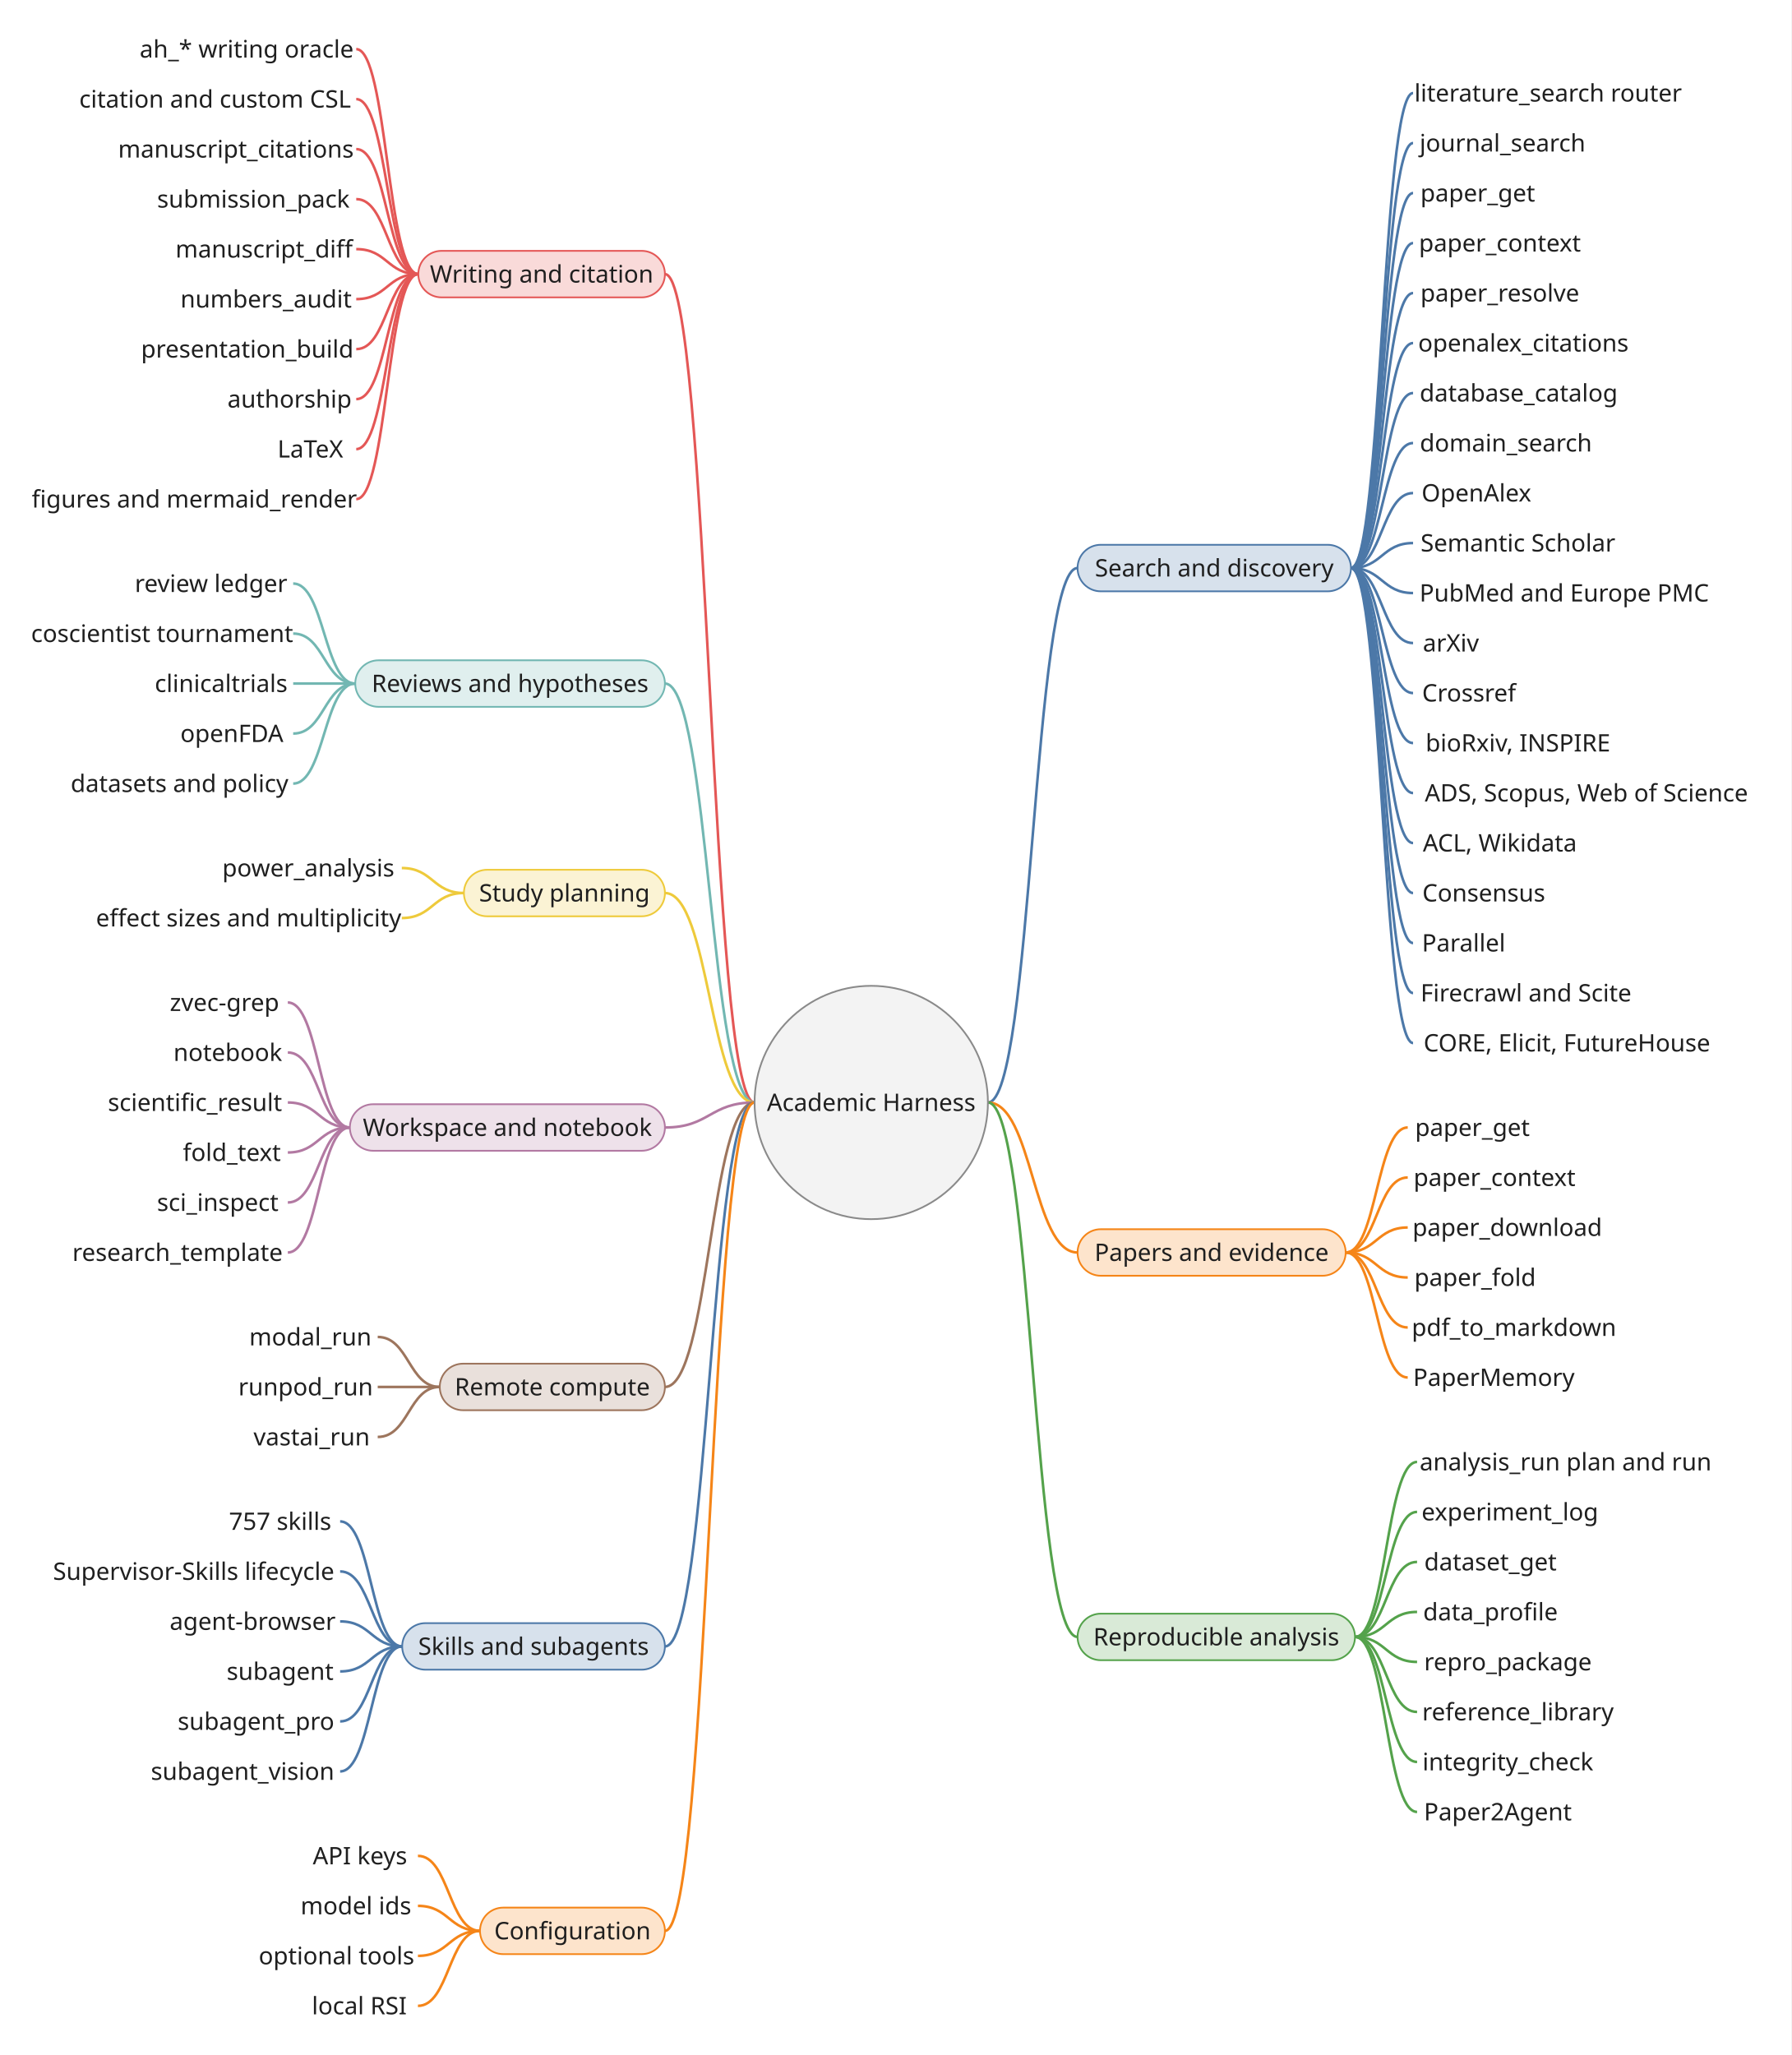
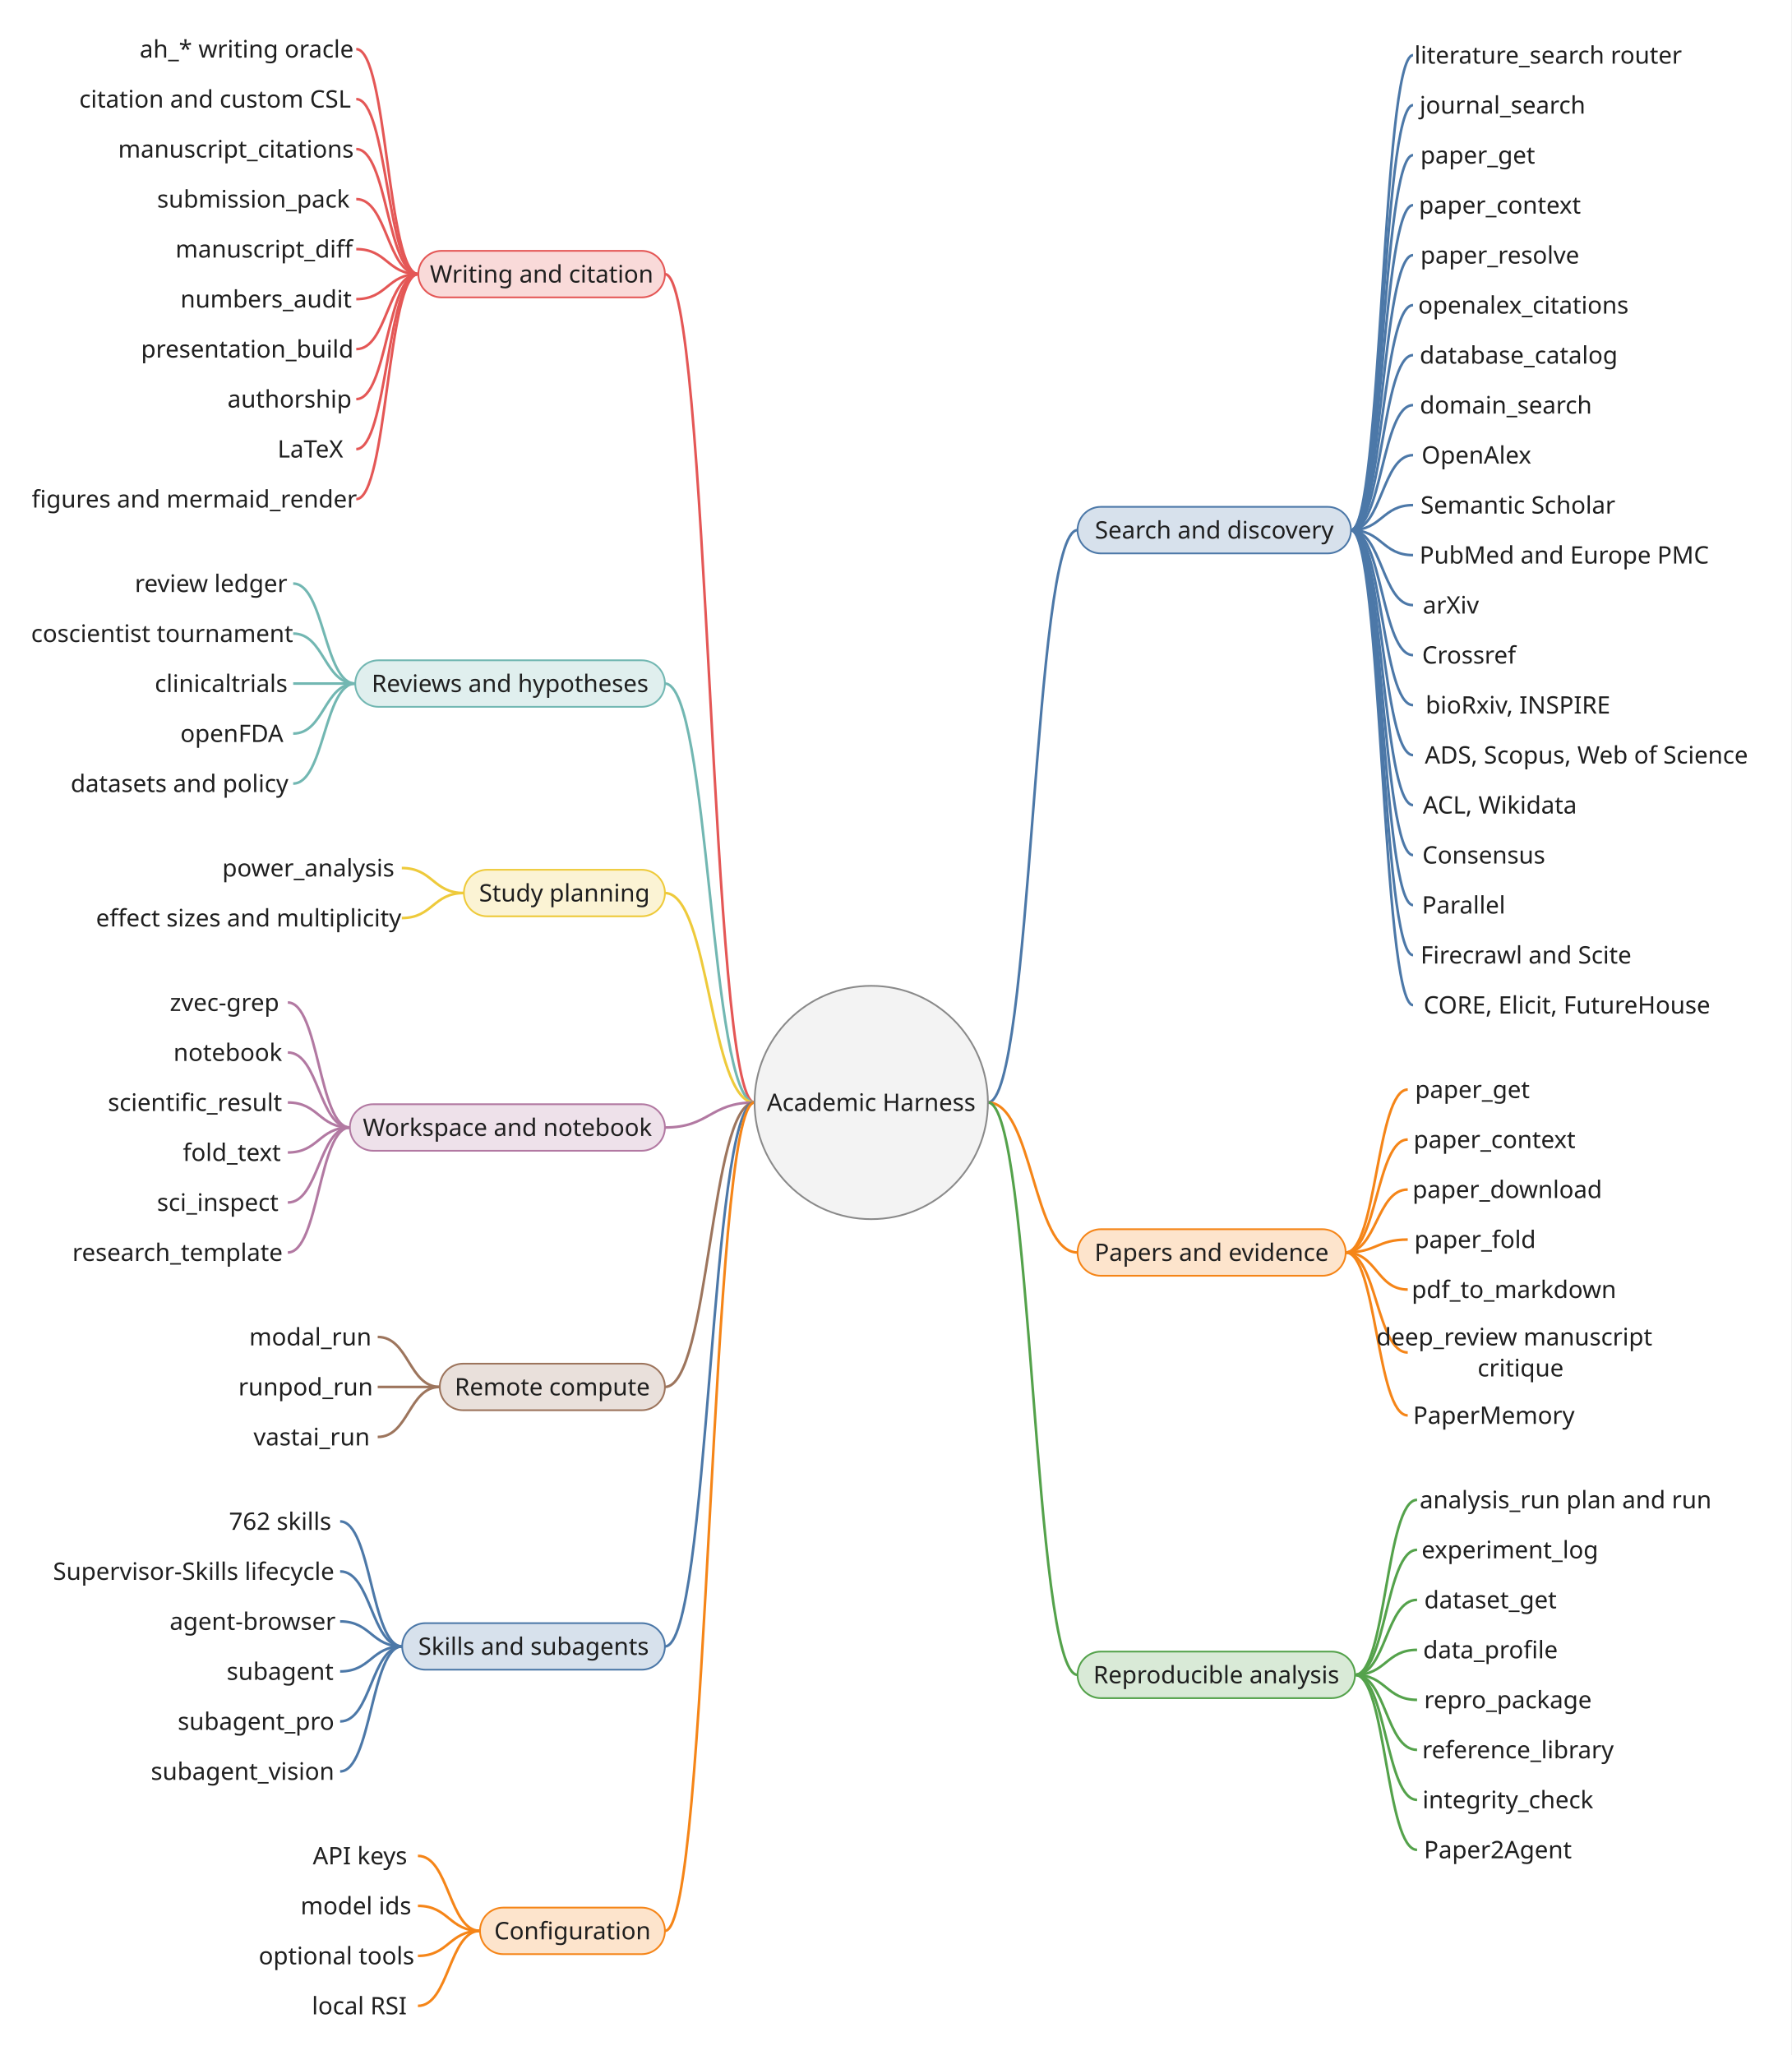
<svg xmlns="http://www.w3.org/2000/svg" class="pele pele-mindmap" viewBox="0 0 1039 1192" width="1039" height="1192" style="max-width:100%;height:auto;--_bg:#fff;--_fg:#1f1f1f;--_m:#6e6e6e;--_l:#1f1f1f;--_s:#f3f3f3;--_a:#e6e6e6;--_b:#8a8a8a;--_c:#5b7bd5;color:#1f1f1f;--_fm:monospace;font:14px sans-serif;letter-spacing:normal;word-spacing:normal;text-transform:none;direction:ltr;font-family:sans-serif" fill="#1f1f1f" role="graphics-document document" aria-roledescription="mindmap">
  <rect width="100%" height="100%" fill="#ffffff" />
  <g transform="translate(505.35,639.5)">
    <g class="pele-branch pele-section-0">
      <g class="pele-edges" fill="none" stroke="#4c78a8" stroke-width="1.5">
-         <path class="pele-edge" d="M67.67,0C93.67,0 93.67,-310 119.67,-310" />
-         <path class="pele-edge" d="M278.28,-310C296.28,-310 296.28,-585.5 314.28,-585.5" />
-         <path class="pele-edge" d="M278.28,-310C296.28,-310 296.28,-556.5 314.28,-556.5" />
-         <path class="pele-edge" d="M278.28,-310C296.28,-310 296.28,-527.5 314.28,-527.5" />
-         <path class="pele-edge" d="M278.28,-310C296.28,-310 296.28,-498.5 314.28,-498.5" />
-         <path class="pele-edge" d="M278.28,-310C296.28,-310 296.28,-469.5 314.28,-469.5" />
-         <path class="pele-edge" d="M278.28,-310C296.28,-310 296.28,-440.5 314.28,-440.5" />
-         <path class="pele-edge" d="M278.28,-310C296.28,-310 296.28,-411.5 314.28,-411.5" />
-         <path class="pele-edge" d="M278.28,-310C296.28,-310 296.28,-382.5 314.28,-382.5" />
-         <path class="pele-edge" d="M278.28,-310C296.28,-310 296.28,-353.5 314.28,-353.5" />
-         <path class="pele-edge" d="M278.28,-310C296.28,-310 296.28,-324.5 314.28,-324.5" />
-         <path class="pele-edge" d="M278.28,-310C296.28,-310 296.28,-295.5 314.28,-295.5" />
-         <path class="pele-edge" d="M278.28,-310C296.28,-310 296.28,-266.5 314.28,-266.5" />
-         <path class="pele-edge" d="M278.28,-310C296.28,-310 296.28,-237.5 314.28,-237.5" />
-         <path class="pele-edge" d="M278.28,-310C296.28,-310 296.28,-208.5 314.28,-208.5" />
-         <path class="pele-edge" d="M278.28,-310C296.28,-310 296.28,-179.5 314.28,-179.5" />
-         <path class="pele-edge" d="M278.28,-310C296.28,-310 296.28,-150.5 314.28,-150.5" />
-         <path class="pele-edge" d="M278.28,-310C296.28,-310 296.28,-121.5 314.28,-121.5" />
-         <path class="pele-edge" d="M278.28,-310C296.28,-310 296.28,-92.5 314.28,-92.5" />
-         <path class="pele-edge" d="M278.28,-310C296.28,-310 296.28,-63.5 314.28,-63.5" />
-         <path class="pele-edge" d="M278.28,-310C296.28,-310 296.28,-34.5 314.28,-34.5" />
-       </g>
-       <g class="pele-node pele-shape-branch" data-id="Search and discovery" transform="translate(198.97,-310)">
+         <path class="pele-edge" d="M67.67,0C93.67,0 93.67,-332 119.67,-332" />
+         <path class="pele-edge" d="M278.28,-332C296.28,-332 296.28,-607.5 314.28,-607.5" />
+         <path class="pele-edge" d="M278.28,-332C296.28,-332 296.28,-578.5 314.28,-578.5" />
+         <path class="pele-edge" d="M278.28,-332C296.28,-332 296.28,-549.5 314.28,-549.5" />
+         <path class="pele-edge" d="M278.28,-332C296.28,-332 296.28,-520.5 314.28,-520.5" />
+         <path class="pele-edge" d="M278.28,-332C296.28,-332 296.28,-491.5 314.28,-491.5" />
+         <path class="pele-edge" d="M278.28,-332C296.28,-332 296.28,-462.5 314.28,-462.5" />
+         <path class="pele-edge" d="M278.28,-332C296.28,-332 296.28,-433.5 314.28,-433.5" />
+         <path class="pele-edge" d="M278.28,-332C296.28,-332 296.28,-404.5 314.28,-404.5" />
+         <path class="pele-edge" d="M278.28,-332C296.28,-332 296.28,-375.5 314.28,-375.5" />
+         <path class="pele-edge" d="M278.28,-332C296.28,-332 296.28,-346.5 314.28,-346.5" />
+         <path class="pele-edge" d="M278.28,-332C296.28,-332 296.28,-317.5 314.28,-317.5" />
+         <path class="pele-edge" d="M278.28,-332C296.28,-332 296.28,-288.5 314.28,-288.5" />
+         <path class="pele-edge" d="M278.28,-332C296.28,-332 296.28,-259.5 314.28,-259.5" />
+         <path class="pele-edge" d="M278.28,-332C296.28,-332 296.28,-230.5 314.28,-230.5" />
+         <path class="pele-edge" d="M278.28,-332C296.28,-332 296.28,-201.5 314.28,-201.5" />
+         <path class="pele-edge" d="M278.28,-332C296.28,-332 296.28,-172.5 314.28,-172.5" />
+         <path class="pele-edge" d="M278.28,-332C296.28,-332 296.28,-143.5 314.28,-143.5" />
+         <path class="pele-edge" d="M278.28,-332C296.28,-332 296.28,-114.5 314.28,-114.5" />
+         <path class="pele-edge" d="M278.28,-332C296.28,-332 296.28,-85.5 314.28,-85.5" />
+         <path class="pele-edge" d="M278.28,-332C296.28,-332 296.28,-56.5 314.28,-56.5" />
+       </g>
+       <g class="pele-node pele-shape-branch" data-id="Search and discovery" transform="translate(198.97,-332)">
        <rect x="-79.31" y="-13.5" width="158.61" height="27" rx="13.5" fill="#4c78a8" fill-opacity="0.22" stroke="#4c78a8" />
        <text class="pele-label" x="0" y="4.9" text-anchor="middle">Search and discovery</text>
      </g>
-       <g class="pele-node pele-shape-text" data-id="literature_search router" transform="translate(392.64,-585.5)">
+       <g class="pele-node pele-shape-text" data-id="literature_search router" transform="translate(392.64,-607.5)">
        <text class="pele-label" x="0" y="4.9" text-anchor="middle">literature_search router</text>
      </g>
-       <g class="pele-node pele-shape-text" data-id="journal_search" transform="translate(366.18,-556.5)">
+       <g class="pele-node pele-shape-text" data-id="journal_search" transform="translate(366.18,-578.5)">
        <text class="pele-label" x="0" y="4.9" text-anchor="middle">journal_search</text>
      </g>
-       <g class="pele-node pele-shape-text" data-id="paper_get" transform="translate(351.8,-527.5)">
+       <g class="pele-node pele-shape-text" data-id="paper_get" transform="translate(351.8,-549.5)">
        <text class="pele-label" x="0" y="4.9" text-anchor="middle">paper_get</text>
      </g>
-       <g class="pele-node pele-shape-text" data-id="paper_context" transform="translate(364.64,-498.5)">
+       <g class="pele-node pele-shape-text" data-id="paper_context" transform="translate(364.64,-520.5)">
        <text class="pele-label" x="0" y="4.9" text-anchor="middle">paper_context</text>
      </g>
-       <g class="pele-node pele-shape-text" data-id="paper_resolve" transform="translate(364.63,-469.5)">
+       <g class="pele-node pele-shape-text" data-id="paper_resolve" transform="translate(364.63,-491.5)">
        <text class="pele-label" x="0" y="4.9" text-anchor="middle">paper_resolve</text>
      </g>
-       <g class="pele-node pele-shape-text" data-id="openalex_citations" transform="translate(378.25,-440.5)">
+       <g class="pele-node pele-shape-text" data-id="openalex_citations" transform="translate(378.25,-462.5)">
        <text class="pele-label" x="0" y="4.9" text-anchor="middle">openalex_citations</text>
      </g>
-       <g class="pele-node pele-shape-text" data-id="database_catalog" transform="translate(375.54,-411.5)">
+       <g class="pele-node pele-shape-text" data-id="database_catalog" transform="translate(375.54,-433.5)">
        <text class="pele-label" x="0" y="4.9" text-anchor="middle">database_catalog</text>
      </g>
-       <g class="pele-node pele-shape-text" data-id="domain_search" transform="translate(368.13,-382.5)">
+       <g class="pele-node pele-shape-text" data-id="domain_search" transform="translate(368.13,-404.5)">
        <text class="pele-label" x="0" y="4.9" text-anchor="middle">domain_search</text>
      </g>
-       <g class="pele-node pele-shape-text" data-id="OpenAlex" transform="translate(351.02,-353.5)">
+       <g class="pele-node pele-shape-text" data-id="OpenAlex" transform="translate(351.02,-375.5)">
        <text class="pele-label" x="0" y="4.9" text-anchor="middle">OpenAlex</text>
      </g>
-       <g class="pele-node pele-shape-text" data-id="Semantic Scholar" transform="translate(375.13,-324.5)">
+       <g class="pele-node pele-shape-text" data-id="Semantic Scholar" transform="translate(375.13,-346.5)">
        <text class="pele-label" x="0" y="4.9" text-anchor="middle">Semantic Scholar</text>
      </g>
-       <g class="pele-node pele-shape-text" data-id="PubMed and Europe PMC" transform="translate(401.98,-295.5)">
+       <g class="pele-node pele-shape-text" data-id="PubMed and Europe PMC" transform="translate(401.98,-317.5)">
        <text class="pele-label" x="0" y="4.9" text-anchor="middle">PubMed and Europe PMC</text>
      </g>
-       <g class="pele-node pele-shape-text" data-id="arXiv" transform="translate(336.22,-266.5)">
+       <g class="pele-node pele-shape-text" data-id="arXiv" transform="translate(336.22,-288.5)">
        <text class="pele-label" x="0" y="4.9" text-anchor="middle">arXiv</text>
      </g>
-       <g class="pele-node pele-shape-text" data-id="Crossref" transform="translate(346.72,-237.5)">
+       <g class="pele-node pele-shape-text" data-id="Crossref" transform="translate(346.72,-259.5)">
        <text class="pele-label" x="0" y="4.9" text-anchor="middle">Crossref</text>
      </g>
-       <g class="pele-node pele-shape-text" data-id="bioRxiv, INSPIRE" transform="translate(375.12,-208.5)">
+       <g class="pele-node pele-shape-text" data-id="bioRxiv, INSPIRE" transform="translate(375.12,-230.5)">
        <text class="pele-label" x="0" y="4.9" text-anchor="middle">bioRxiv, INSPIRE</text>
      </g>
-       <g class="pele-node pele-shape-text" data-id="ADS, Scopus, Web of Science" transform="translate(414.82,-179.5)">
+       <g class="pele-node pele-shape-text" data-id="ADS, Scopus, Web of Science" transform="translate(414.82,-201.5)">
        <text class="pele-label" x="0" y="4.9" text-anchor="middle">ADS, Scopus, Web of Science</text>
      </g>
-       <g class="pele-node pele-shape-text" data-id="ACL, Wikidata" transform="translate(364.62,-150.5)">
+       <g class="pele-node pele-shape-text" data-id="ACL, Wikidata" transform="translate(364.62,-172.5)">
        <text class="pele-label" x="0" y="4.9" text-anchor="middle">ACL, Wikidata</text>
      </g>
-       <g class="pele-node pele-shape-text" data-id="Consensus" transform="translate(355.29,-121.5)">
+       <g class="pele-node pele-shape-text" data-id="Consensus" transform="translate(355.29,-143.5)">
        <text class="pele-label" x="0" y="4.9" text-anchor="middle">Consensus</text>
      </g>
-       <g class="pele-node pele-shape-text" data-id="Parallel" transform="translate(343.62,-92.5)">
+       <g class="pele-node pele-shape-text" data-id="Parallel" transform="translate(343.62,-114.5)">
        <text class="pele-label" x="0" y="4.9" text-anchor="middle">Parallel</text>
      </g>
-       <g class="pele-node pele-shape-text" data-id="Firecrawl and Scite" transform="translate(379.79,-63.5)">
+       <g class="pele-node pele-shape-text" data-id="Firecrawl and Scite" transform="translate(379.79,-85.5)">
        <text class="pele-label" x="0" y="4.9" text-anchor="middle">Firecrawl and Scite</text>
      </g>
-       <g class="pele-node pele-shape-text" data-id="CORE, Elicit, FutureHouse" transform="translate(403.52,-34.5)">
+       <g class="pele-node pele-shape-text" data-id="CORE, Elicit, FutureHouse" transform="translate(403.52,-56.5)">
        <text class="pele-label" x="0" y="4.9" text-anchor="middle">CORE, Elicit, FutureHouse</text>
      </g>
    </g>
    <g class="pele-branch pele-section-1">
      <g class="pele-edges" fill="none" stroke="#f58518" stroke-width="1.5">
        <path class="pele-edge" d="M67.67,0C93.67,0 93.67,87 119.67,87" />
-         <path class="pele-edge" d="M275.18,87C293.18,87 293.18,14.5 311.18,14.5" />
-         <path class="pele-edge" d="M275.18,87C293.18,87 293.18,43.5 311.18,43.5" />
-         <path class="pele-edge" d="M275.18,87C293.18,87 293.18,72.5 311.18,72.5" />
-         <path class="pele-edge" d="M275.18,87C293.18,87 293.18,101.5 311.18,101.5" />
-         <path class="pele-edge" d="M275.18,87C293.18,87 293.18,130.5 311.18,130.5" />
-         <path class="pele-edge" d="M275.18,87C293.18,87 293.18,159.5 311.18,159.5" />
+         <path class="pele-edge" d="M275.18,87C293.18,87 293.18,-7.5 311.18,-7.5" />
+         <path class="pele-edge" d="M275.18,87C293.18,87 293.18,21.5 311.18,21.5" />
+         <path class="pele-edge" d="M275.18,87C293.18,87 293.18,50.5 311.18,50.5" />
+         <path class="pele-edge" d="M275.18,87C293.18,87 293.18,79.5 311.18,79.5" />
+         <path class="pele-edge" d="M275.18,87C293.18,87 293.18,108.5 311.18,108.5" />
+         <path class="pele-edge" d="M275.18,87C293.18,87 293.18,145 311.18,145" />
+         <path class="pele-edge" d="M275.18,87C293.18,87 293.18,181.5 311.18,181.5" />
      </g>
      <g class="pele-node pele-shape-branch" data-id="Papers and evidence" transform="translate(197.43,87)">
        <rect x="-77.76" y="-13.5" width="155.52" height="27" rx="13.5" fill="#f58518" fill-opacity="0.22" stroke="#f58518" />
        <text class="pele-label" x="0" y="4.9" text-anchor="middle">Papers and evidence</text>
      </g>
-       <g class="pele-node pele-shape-text" data-id="paper_get" transform="translate(348.71,14.5)">
+       <g class="pele-node pele-shape-text" data-id="paper_get" transform="translate(348.71,-7.5)">
        <text class="pele-label" x="0" y="4.9" text-anchor="middle">paper_get</text>
      </g>
-       <g class="pele-node pele-shape-text" data-id="paper_context" transform="translate(361.54,43.5)">
+       <g class="pele-node pele-shape-text" data-id="paper_context" transform="translate(361.54,21.5)">
        <text class="pele-label" x="0" y="4.9" text-anchor="middle">paper_context</text>
      </g>
-       <g class="pele-node pele-shape-text" data-id="paper_download" transform="translate(368.94,72.5)">
+       <g class="pele-node pele-shape-text" data-id="paper_download" transform="translate(368.94,50.5)">
        <text class="pele-label" x="0" y="4.9" text-anchor="middle">paper_download</text>
      </g>
-       <g class="pele-node pele-shape-text" data-id="paper_fold" transform="translate(350.26,101.5)">
+       <g class="pele-node pele-shape-text" data-id="paper_fold" transform="translate(350.26,79.5)">
        <text class="pele-label" x="0" y="4.9" text-anchor="middle">paper_fold</text>
      </g>
-       <g class="pele-node pele-shape-text" data-id="pdf_to_markdown" transform="translate(372.82,130.5)">
+       <g class="pele-node pele-shape-text" data-id="pdf_to_markdown" transform="translate(372.82,108.5)">
        <text class="pele-label" x="0" y="4.9" text-anchor="middle">pdf_to_markdown</text>
      </g>
-       <g class="pele-node pele-shape-text" data-id="PaperMemory" transform="translate(361.14,159.5)">
+       <g class="pele-node pele-shape-text" data-id="deep_review manuscript critique" transform="translate(393.04,145)">
+         <text class="pele-label" text-anchor="middle" xml:space="preserve">
+           <tspan x="0" y="-4.1">deep_review manuscript</tspan>
+           <tspan x="0" y="13.9">critique</tspan>
+         </text>
+       </g>
+       <g class="pele-node pele-shape-text" data-id="PaperMemory" transform="translate(361.14,181.5)">
        <text class="pele-label" x="0" y="4.9" text-anchor="middle">PaperMemory</text>
      </g>
    </g>
    <g class="pele-branch pele-section-2">
      <g class="pele-edges" fill="none" stroke="#54a24b" stroke-width="1.5">
-         <path class="pele-edge" d="M67.67,0C93.67,0 93.67,310 119.67,310" />
-         <path class="pele-edge" d="M280.6,310C298.6,310 298.6,208.5 316.6,208.5" />
-         <path class="pele-edge" d="M280.6,310C298.6,310 298.6,237.5 316.6,237.5" />
-         <path class="pele-edge" d="M280.6,310C298.6,310 298.6,266.5 316.6,266.5" />
-         <path class="pele-edge" d="M280.6,310C298.6,310 298.6,295.5 316.6,295.5" />
-         <path class="pele-edge" d="M280.6,310C298.6,310 298.6,324.5 316.6,324.5" />
-         <path class="pele-edge" d="M280.6,310C298.6,310 298.6,353.5 316.6,353.5" />
-         <path class="pele-edge" d="M280.6,310C298.6,310 298.6,382.5 316.6,382.5" />
-         <path class="pele-edge" d="M280.6,310C298.6,310 298.6,411.5 316.6,411.5" />
-       </g>
-       <g class="pele-node pele-shape-branch" data-id="Reproducible analysis" transform="translate(200.14,310)">
+         <path class="pele-edge" d="M67.67,0C93.67,0 93.67,332 119.67,332" />
+         <path class="pele-edge" d="M280.6,332C298.6,332 298.6,230.5 316.6,230.5" />
+         <path class="pele-edge" d="M280.6,332C298.6,332 298.6,259.5 316.6,259.5" />
+         <path class="pele-edge" d="M280.6,332C298.6,332 298.6,288.5 316.6,288.5" />
+         <path class="pele-edge" d="M280.6,332C298.6,332 298.6,317.5 316.6,317.5" />
+         <path class="pele-edge" d="M280.6,332C298.6,332 298.6,346.5 316.6,346.5" />
+         <path class="pele-edge" d="M280.6,332C298.6,332 298.6,375.5 316.6,375.5" />
+         <path class="pele-edge" d="M280.6,332C298.6,332 298.6,404.5 316.6,404.5" />
+         <path class="pele-edge" d="M280.6,332C298.6,332 298.6,433.5 316.6,433.5" />
+       </g>
+       <g class="pele-node pele-shape-branch" data-id="Reproducible analysis" transform="translate(200.14,332)">
        <rect x="-80.47" y="-13.5" width="160.93" height="27" rx="13.5" fill="#54a24b" fill-opacity="0.22" stroke="#54a24b" />
        <text class="pele-label" x="0" y="4.9" text-anchor="middle">Reproducible analysis</text>
      </g>
-       <g class="pele-node pele-shape-text" data-id="analysis_run plan and run" transform="translate(402.75,208.5)">
+       <g class="pele-node pele-shape-text" data-id="analysis_run plan and run" transform="translate(402.75,230.5)">
        <text class="pele-label" x="0" y="4.9" text-anchor="middle">analysis_run plan and run</text>
      </g>
-       <g class="pele-node pele-shape-text" data-id="experiment_log" transform="translate(370.45,237.5)">
+       <g class="pele-node pele-shape-text" data-id="experiment_log" transform="translate(370.45,259.5)">
        <text class="pele-label" x="0" y="4.9" text-anchor="middle">experiment_log</text>
      </g>
-       <g class="pele-node pele-shape-text" data-id="dataset_get" transform="translate(359.18,266.5)">
+       <g class="pele-node pele-shape-text" data-id="dataset_get" transform="translate(359.18,288.5)">
        <text class="pele-label" x="0" y="4.9" text-anchor="middle">dataset_get</text>
      </g>
-       <g class="pele-node pele-shape-text" data-id="data_profile" transform="translate(359.18,295.5)">
+       <g class="pele-node pele-shape-text" data-id="data_profile" transform="translate(359.18,317.5)">
        <text class="pele-label" x="0" y="4.9" text-anchor="middle">data_profile</text>
      </g>
-       <g class="pele-node pele-shape-text" data-id="repro_package" transform="translate(369.29,324.5)">
+       <g class="pele-node pele-shape-text" data-id="repro_package" transform="translate(369.29,346.5)">
        <text class="pele-label" x="0" y="4.9" text-anchor="middle">repro_package</text>
      </g>
-       <g class="pele-node pele-shape-text" data-id="reference_library" transform="translate(375.12,353.5)">
+       <g class="pele-node pele-shape-text" data-id="reference_library" transform="translate(375.12,375.5)">
        <text class="pele-label" x="0" y="4.9" text-anchor="middle">reference_library</text>
      </g>
-       <g class="pele-node pele-shape-text" data-id="integrity_check" transform="translate(369.29,382.5)">
+       <g class="pele-node pele-shape-text" data-id="integrity_check" transform="translate(369.29,404.5)">
        <text class="pele-label" x="0" y="4.9" text-anchor="middle">integrity_check</text>
      </g>
-       <g class="pele-node pele-shape-text" data-id="Paper2Agent" transform="translate(363.46,411.5)">
+       <g class="pele-node pele-shape-text" data-id="Paper2Agent" transform="translate(363.46,433.5)">
        <text class="pele-label" x="0" y="4.9" text-anchor="middle">Paper2Agent</text>
      </g>
    </g>
    <g class="pele-branch pele-section-3">
      <g class="pele-edges" fill="none" stroke="#e45756" stroke-width="1.5">
        <path class="pele-edge" d="M-67.67,0C-93.67,0 -93.67,-480.5 -119.67,-480.5" />
        <path class="pele-edge" d="M-262.71,-480.5C-280.71,-480.5 -280.71,-611 -298.71,-611" />
        <path class="pele-edge" d="M-262.71,-480.5C-280.71,-480.5 -280.71,-582 -298.71,-582" />
        <path class="pele-edge" d="M-262.71,-480.5C-280.71,-480.5 -280.71,-553 -298.71,-553" />
        <path class="pele-edge" d="M-262.71,-480.5C-280.71,-480.5 -280.71,-524 -298.71,-524" />
        <path class="pele-edge" d="M-262.71,-480.5C-280.71,-480.5 -280.71,-495 -298.71,-495" />
        <path class="pele-edge" d="M-262.71,-480.5C-280.71,-480.5 -280.71,-466 -298.71,-466" />
        <path class="pele-edge" d="M-262.71,-480.5C-280.71,-480.5 -280.71,-437 -298.71,-437" />
        <path class="pele-edge" d="M-262.71,-480.5C-280.71,-480.5 -280.71,-408 -298.71,-408" />
        <path class="pele-edge" d="M-262.71,-480.5C-280.71,-480.5 -280.71,-379 -298.71,-379" />
        <path class="pele-edge" d="M-262.71,-480.5C-280.71,-480.5 -280.71,-350 -298.71,-350" />
      </g>
      <g class="pele-node pele-shape-branch" data-id="Writing and citation" transform="translate(-191.19,-480.5)">
        <rect x="-71.52" y="-13.5" width="143.04" height="27" rx="13.5" fill="#e45756" fill-opacity="0.22" stroke="#e45756" />
        <text class="pele-label" x="0" y="4.9" text-anchor="middle">Writing and citation</text>
      </g>
      <g class="pele-node pele-shape-text" data-id="ah_* writing oracle" transform="translate(-362.29,-611)">
        <text class="pele-label" x="0" y="4.9" text-anchor="middle">ah_* writing oracle</text>
      </g>
      <g class="pele-node pele-shape-text" data-id="citation and custom CSL" transform="translate(-380.58,-582)">
        <text class="pele-label" x="0" y="4.9" text-anchor="middle">citation and custom CSL</text>
      </g>
      <g class="pele-node pele-shape-text" data-id="manuscript_citations" transform="translate(-368.51,-553)">
        <text class="pele-label" x="0" y="4.9" text-anchor="middle">manuscript_citations</text>
      </g>
      <g class="pele-node pele-shape-text" data-id="submission_pack" transform="translate(-358.39,-524)">
        <text class="pele-label" x="0" y="4.9" text-anchor="middle">submission_pack</text>
      </g>
      <g class="pele-node pele-shape-text" data-id="manuscript_diff" transform="translate(-352.17,-495)">
        <text class="pele-label" x="0" y="4.9" text-anchor="middle">manuscript_diff</text>
      </g>
      <g class="pele-node pele-shape-text" data-id="numbers_audit" transform="translate(-351.01,-466)">
        <text class="pele-label" x="0" y="4.9" text-anchor="middle">numbers_audit</text>
      </g>
      <g class="pele-node pele-shape-text" data-id="presentation_build" transform="translate(-361.91,-437)">
        <text class="pele-label" x="0" y="4.9" text-anchor="middle">presentation_build</text>
      </g>
      <g class="pele-node pele-shape-text" data-id="authorship" transform="translate(-337.39,-408)">
        <text class="pele-label" x="0" y="4.9" text-anchor="middle">authorship</text>
      </g>
      <g class="pele-node pele-shape-text" data-id="LaTeX" transform="translate(-325.33,-379)">
        <text class="pele-label" x="0" y="4.9" text-anchor="middle">LaTeX</text>
      </g>
      <g class="pele-node pele-shape-text" data-id="figures and mermaid_render" transform="translate(-392.63,-350)">
        <text class="pele-label" x="0" y="4.9" text-anchor="middle">figures and mermaid_render</text>
      </g>
    </g>
    <g class="pele-branch pele-section-4">
      <g class="pele-edges" fill="none" stroke="#72b7b2" stroke-width="1.5">
        <path class="pele-edge" d="M-67.67,0C-93.67,0 -93.67,-243 -119.67,-243" />
        <path class="pele-edge" d="M-299.29,-243C-317.29,-243 -317.29,-301 -335.29,-301" />
        <path class="pele-edge" d="M-299.29,-243C-317.29,-243 -317.29,-272 -335.29,-272" />
        <path class="pele-edge" d="M-299.29,-243C-317.29,-243 -317.29,-243 -335.29,-243" />
        <path class="pele-edge" d="M-299.29,-243C-317.29,-243 -317.29,-214 -335.29,-214" />
        <path class="pele-edge" d="M-299.29,-243C-317.29,-243 -317.29,-185 -335.29,-185" />
      </g>
      <g class="pele-node pele-shape-branch" data-id="Reviews and hypotheses" transform="translate(-209.48,-243)">
        <rect x="-89.81" y="-13.5" width="179.62" height="27" rx="13.5" fill="#72b7b2" fill-opacity="0.22" stroke="#72b7b2" />
        <text class="pele-label" x="0" y="4.9" text-anchor="middle">Reviews and hypotheses</text>
      </g>
      <g class="pele-node pele-shape-text" data-id="review ledger" transform="translate(-382.91,-301)">
        <text class="pele-label" x="0" y="4.9" text-anchor="middle">review ledger</text>
      </g>
      <g class="pele-node pele-shape-text" data-id="coscientist tournament" transform="translate(-411.32,-272)">
        <text class="pele-label" x="0" y="4.9" text-anchor="middle">coscientist tournament</text>
      </g>
      <g class="pele-node pele-shape-text" data-id="clinicaltrials" transform="translate(-377.07,-243)">
        <text class="pele-label" x="0" y="4.9" text-anchor="middle">clinicaltrials</text>
      </g>
      <g class="pele-node pele-shape-text" data-id="openFDA" transform="translate(-370.86,-214)">
        <text class="pele-label" x="0" y="4.9" text-anchor="middle">openFDA</text>
      </g>
      <g class="pele-node pele-shape-text" data-id="datasets and policy" transform="translate(-401.21,-185)">
        <text class="pele-label" x="0" y="4.9" text-anchor="middle">datasets and policy</text>
      </g>
    </g>
    <g class="pele-branch pele-section-5">
      <g class="pele-edges" fill="none" stroke="#eeca3b" stroke-width="1.5">
        <path class="pele-edge" d="M-67.67,0C-93.67,0 -93.67,-121.5 -119.67,-121.5" />
        <path class="pele-edge" d="M-236.28,-121.5C-254.28,-121.5 -254.28,-136 -272.28,-136" />
        <path class="pele-edge" d="M-236.28,-121.5C-254.28,-121.5 -254.28,-107 -272.28,-107" />
      </g>
      <g class="pele-node pele-shape-branch" data-id="Study planning" transform="translate(-177.97,-121.5)">
        <rect x="-58.3" y="-13.5" width="116.61" height="27" rx="13.5" fill="#eeca3b" fill-opacity="0.22" stroke="#eeca3b" />
        <text class="pele-label" x="0" y="4.9" text-anchor="middle">Study planning</text>
      </g>
      <g class="pele-node pele-shape-text" data-id="power_analysis" transform="translate(-326.52,-136)">
        <text class="pele-label" x="0" y="4.9" text-anchor="middle">power_analysis</text>
      </g>
      <g class="pele-node pele-shape-text" data-id="effect sizes and multiplicity" transform="translate(-361.14,-107)">
        <text class="pele-label" x="0" y="4.9" text-anchor="middle">effect sizes and multiplicity</text>
      </g>
    </g>
    <g class="pele-branch pele-section-6">
      <g class="pele-edges" fill="none" stroke="#b279a2" stroke-width="1.5">
        <path class="pele-edge" d="M-67.67,0C-93.67,0 -93.67,14.5 -119.67,14.5" />
        <path class="pele-edge" d="M-302.41,14.5C-320.41,14.5 -320.41,-58 -338.41,-58" />
        <path class="pele-edge" d="M-302.41,14.5C-320.41,14.5 -320.41,-29 -338.41,-29" />
        <path class="pele-edge" d="M-302.41,14.5C-320.41,14.5 -320.41,0 -338.41,0" />
        <path class="pele-edge" d="M-302.41,14.5C-320.41,14.5 -320.41,29 -338.41,29" />
        <path class="pele-edge" d="M-302.41,14.5C-320.41,14.5 -320.41,58 -338.41,58" />
        <path class="pele-edge" d="M-302.41,14.5C-320.41,14.5 -320.41,87 -338.41,87" />
      </g>
      <g class="pele-node pele-shape-branch" data-id="Workspace and notebook" transform="translate(-211.04,14.5)">
        <rect x="-91.37" y="-13.5" width="182.75" height="27" rx="13.5" fill="#b279a2" fill-opacity="0.22" stroke="#b279a2" />
        <text class="pele-label" x="0" y="4.9" text-anchor="middle">Workspace and notebook</text>
      </g>
      <g class="pele-node pele-shape-text" data-id="zvec-grep" transform="translate(-375.14,-58)">
        <text class="pele-label" x="0" y="4.9" text-anchor="middle">zvec-grep</text>
      </g>
      <g class="pele-node pele-shape-text" data-id="notebook" transform="translate(-373.21,-29)">
        <text class="pele-label" x="0" y="4.9" text-anchor="middle">notebook</text>
      </g>
      <g class="pele-node pele-shape-text" data-id="scientific_result" transform="translate(-392.26,0)">
        <text class="pele-label" x="0" y="4.9" text-anchor="middle">scientific_result</text>
      </g>
      <g class="pele-node pele-shape-text" data-id="fold_text" transform="translate(-370.87,29)">
        <text class="pele-label" x="0" y="4.9" text-anchor="middle">fold_text</text>
      </g>
      <g class="pele-node pele-shape-text" data-id="sci_inspect" transform="translate(-379.04,58)">
        <text class="pele-label" x="0" y="4.9" text-anchor="middle">sci_inspect</text>
      </g>
      <g class="pele-node pele-shape-text" data-id="research_template" transform="translate(-402.38,87)">
        <text class="pele-label" x="0" y="4.9" text-anchor="middle">research_template</text>
      </g>
    </g>
    <g class="pele-branch pele-section-7">
      <g class="pele-edges" fill="none" stroke="#9d755d" stroke-width="1.5">
        <path class="pele-edge" d="M-67.67,0C-93.67,0 -93.67,165 -119.67,165" />
        <path class="pele-edge" d="M-250.26,165C-268.26,165 -268.26,136 -286.26,136" />
        <path class="pele-edge" d="M-250.26,165C-268.26,165 -268.26,165 -286.26,165" />
        <path class="pele-edge" d="M-250.26,165C-268.26,165 -268.26,194 -286.26,194" />
      </g>
      <g class="pele-node pele-shape-branch" data-id="Remote compute" transform="translate(-184.97,165)">
        <rect x="-65.3" y="-13.5" width="130.6" height="27" rx="13.5" fill="#9d755d" fill-opacity="0.22" stroke="#9d755d" />
        <text class="pele-label" x="0" y="4.9" text-anchor="middle">Remote compute</text>
      </g>
      <g class="pele-node pele-shape-text" data-id="modal_run" transform="translate(-325.33,136)">
        <text class="pele-label" x="0" y="4.9" text-anchor="middle">modal_run</text>
      </g>
      <g class="pele-node pele-shape-text" data-id="runpod_run" transform="translate(-328.06,165)">
        <text class="pele-label" x="0" y="4.9" text-anchor="middle">runpod_run</text>
      </g>
      <g class="pele-node pele-shape-text" data-id="vastai_run" transform="translate(-324.56,194)">
        <text class="pele-label" x="0" y="4.9" text-anchor="middle">vastai_run</text>
      </g>
    </g>
    <g class="pele-branch pele-section-8">
      <g class="pele-edges" fill="none" stroke="#4c78a8" stroke-width="1.5">
        <path class="pele-edge" d="M-67.67,0C-93.67,0 -93.67,315.5 -119.67,315.5" />
        <path class="pele-edge" d="M-272.06,315.5C-290.06,315.5 -290.06,243 -308.06,243" />
        <path class="pele-edge" d="M-272.06,315.5C-290.06,315.5 -290.06,272 -308.06,272" />
        <path class="pele-edge" d="M-272.06,315.5C-290.06,315.5 -290.06,301 -308.06,301" />
        <path class="pele-edge" d="M-272.06,315.5C-290.06,315.5 -290.06,330 -308.06,330" />
        <path class="pele-edge" d="M-272.06,315.5C-290.06,315.5 -290.06,359 -308.06,359" />
        <path class="pele-edge" d="M-272.06,315.5C-290.06,315.5 -290.06,388 -308.06,388" />
      </g>
      <g class="pele-node pele-shape-branch" data-id="Skills and subagents" transform="translate(-195.87,315.5)">
        <rect x="-76.2" y="-13.5" width="152.39" height="27" rx="13.5" fill="#4c78a8" fill-opacity="0.22" stroke="#4c78a8" />
        <text class="pele-label" x="0" y="4.9" text-anchor="middle">Skills and subagents</text>
      </g>
-       <g class="pele-node pele-shape-text" data-id="757 skills" transform="translate(-342.85,243)">
-         <text class="pele-label" x="0" y="4.9" text-anchor="middle">757 skills</text>
+       <g class="pele-node pele-shape-text" data-id="762 skills" transform="translate(-342.85,243)">
+         <text class="pele-label" x="0" y="4.9" text-anchor="middle">762 skills</text>
      </g>
      <g class="pele-node pele-shape-text" data-id="Supervisor-Skills lifecycle" transform="translate(-393.02,272)">
        <text class="pele-label" x="0" y="4.9" text-anchor="middle">Supervisor-Skills lifecycle</text>
      </g>
      <g class="pele-node pele-shape-text" data-id="agent-browser" transform="translate(-358.8,301)">
        <text class="pele-label" x="0" y="4.9" text-anchor="middle">agent-browser</text>
      </g>
      <g class="pele-node pele-shape-text" data-id="subagent" transform="translate(-342.86,330)">
        <text class="pele-label" x="0" y="4.9" text-anchor="middle">subagent</text>
      </g>
      <g class="pele-node pele-shape-text" data-id="subagent_pro" transform="translate(-356.87,359)">
        <text class="pele-label" x="0" y="4.9" text-anchor="middle">subagent_pro</text>
      </g>
      <g class="pele-node pele-shape-text" data-id="subagent_vision" transform="translate(-364.64,388)">
        <text class="pele-label" x="0" y="4.9" text-anchor="middle">subagent_vision</text>
      </g>
    </g>
    <g class="pele-branch pele-section-9">
      <g class="pele-edges" fill="none" stroke="#f58518" stroke-width="1.5">
        <path class="pele-edge" d="M-67.67,0C-93.67,0 -93.67,480.5 -119.67,480.5" />
        <path class="pele-edge" d="M-226.93,480.5C-244.93,480.5 -244.93,437 -262.93,437" />
        <path class="pele-edge" d="M-226.93,480.5C-244.93,480.5 -244.93,466 -262.93,466" />
        <path class="pele-edge" d="M-226.93,480.5C-244.93,480.5 -244.93,495 -262.93,495" />
        <path class="pele-edge" d="M-226.93,480.5C-244.93,480.5 -244.93,524 -262.93,524" />
      </g>
      <g class="pele-node pele-shape-branch" data-id="Configuration" transform="translate(-173.3,480.5)">
        <rect x="-53.63" y="-13.5" width="107.26" height="27" rx="13.5" fill="#f58518" fill-opacity="0.22" stroke="#f58518" />
        <text class="pele-label" x="0" y="4.9" text-anchor="middle">Configuration</text>
      </g>
      <g class="pele-node pele-shape-text" data-id="API keys" transform="translate(-296.55,437)">
        <text class="pele-label" x="0" y="4.9" text-anchor="middle">API keys</text>
      </g>
      <g class="pele-node pele-shape-text" data-id="model ids" transform="translate(-298.88,466)">
        <text class="pele-label" x="0" y="4.9" text-anchor="middle">model ids</text>
      </g>
      <g class="pele-node pele-shape-text" data-id="optional tools" transform="translate(-310.17,495)">
        <text class="pele-label" x="0" y="4.9" text-anchor="middle">optional tools</text>
      </g>
      <g class="pele-node pele-shape-text" data-id="local RSI" transform="translate(-296.93,524)">
        <text class="pele-label" x="0" y="4.9" text-anchor="middle">local RSI</text>
      </g>
    </g>
    <g class="pele-node pele-shape-circle pele-root" data-id="root" transform="translate(0,0)">
      <circle r="67.67" fill="#f3f3f3" stroke="#8a8a8a" />
      <text class="pele-label" x="0" y="4.9" text-anchor="middle">Academic Harness</text>
    </g>
  </g>
</svg>
